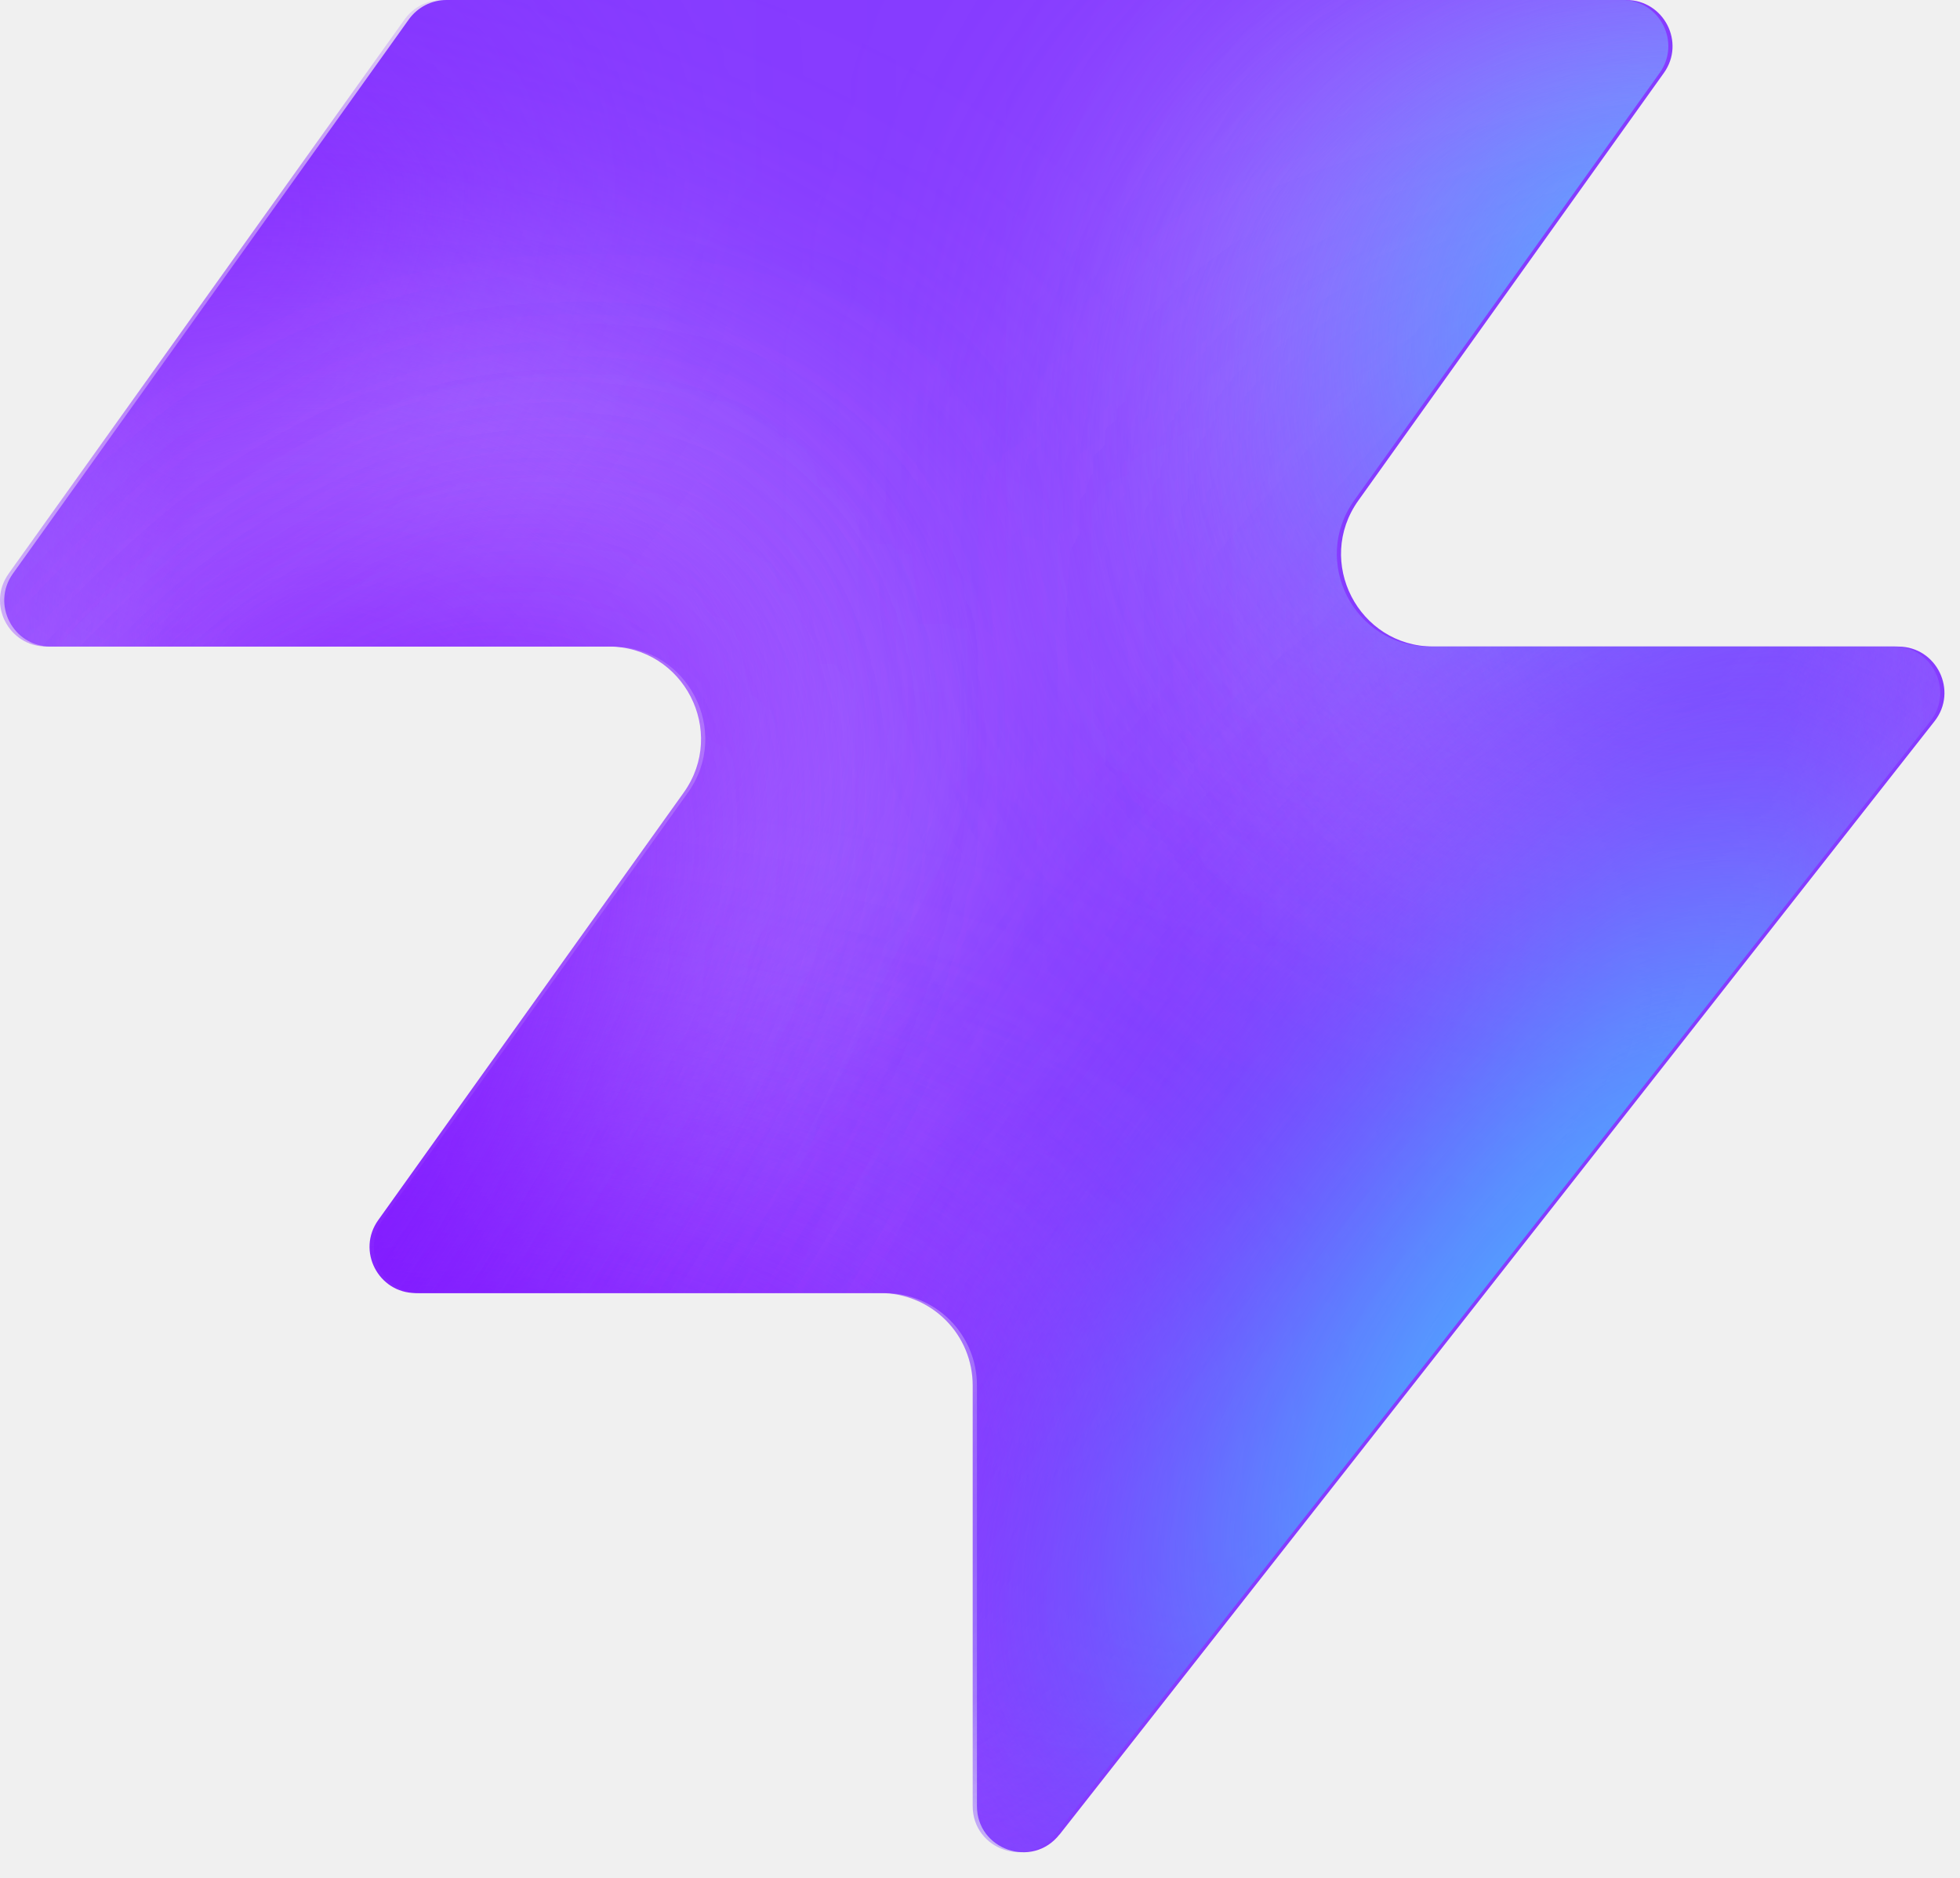
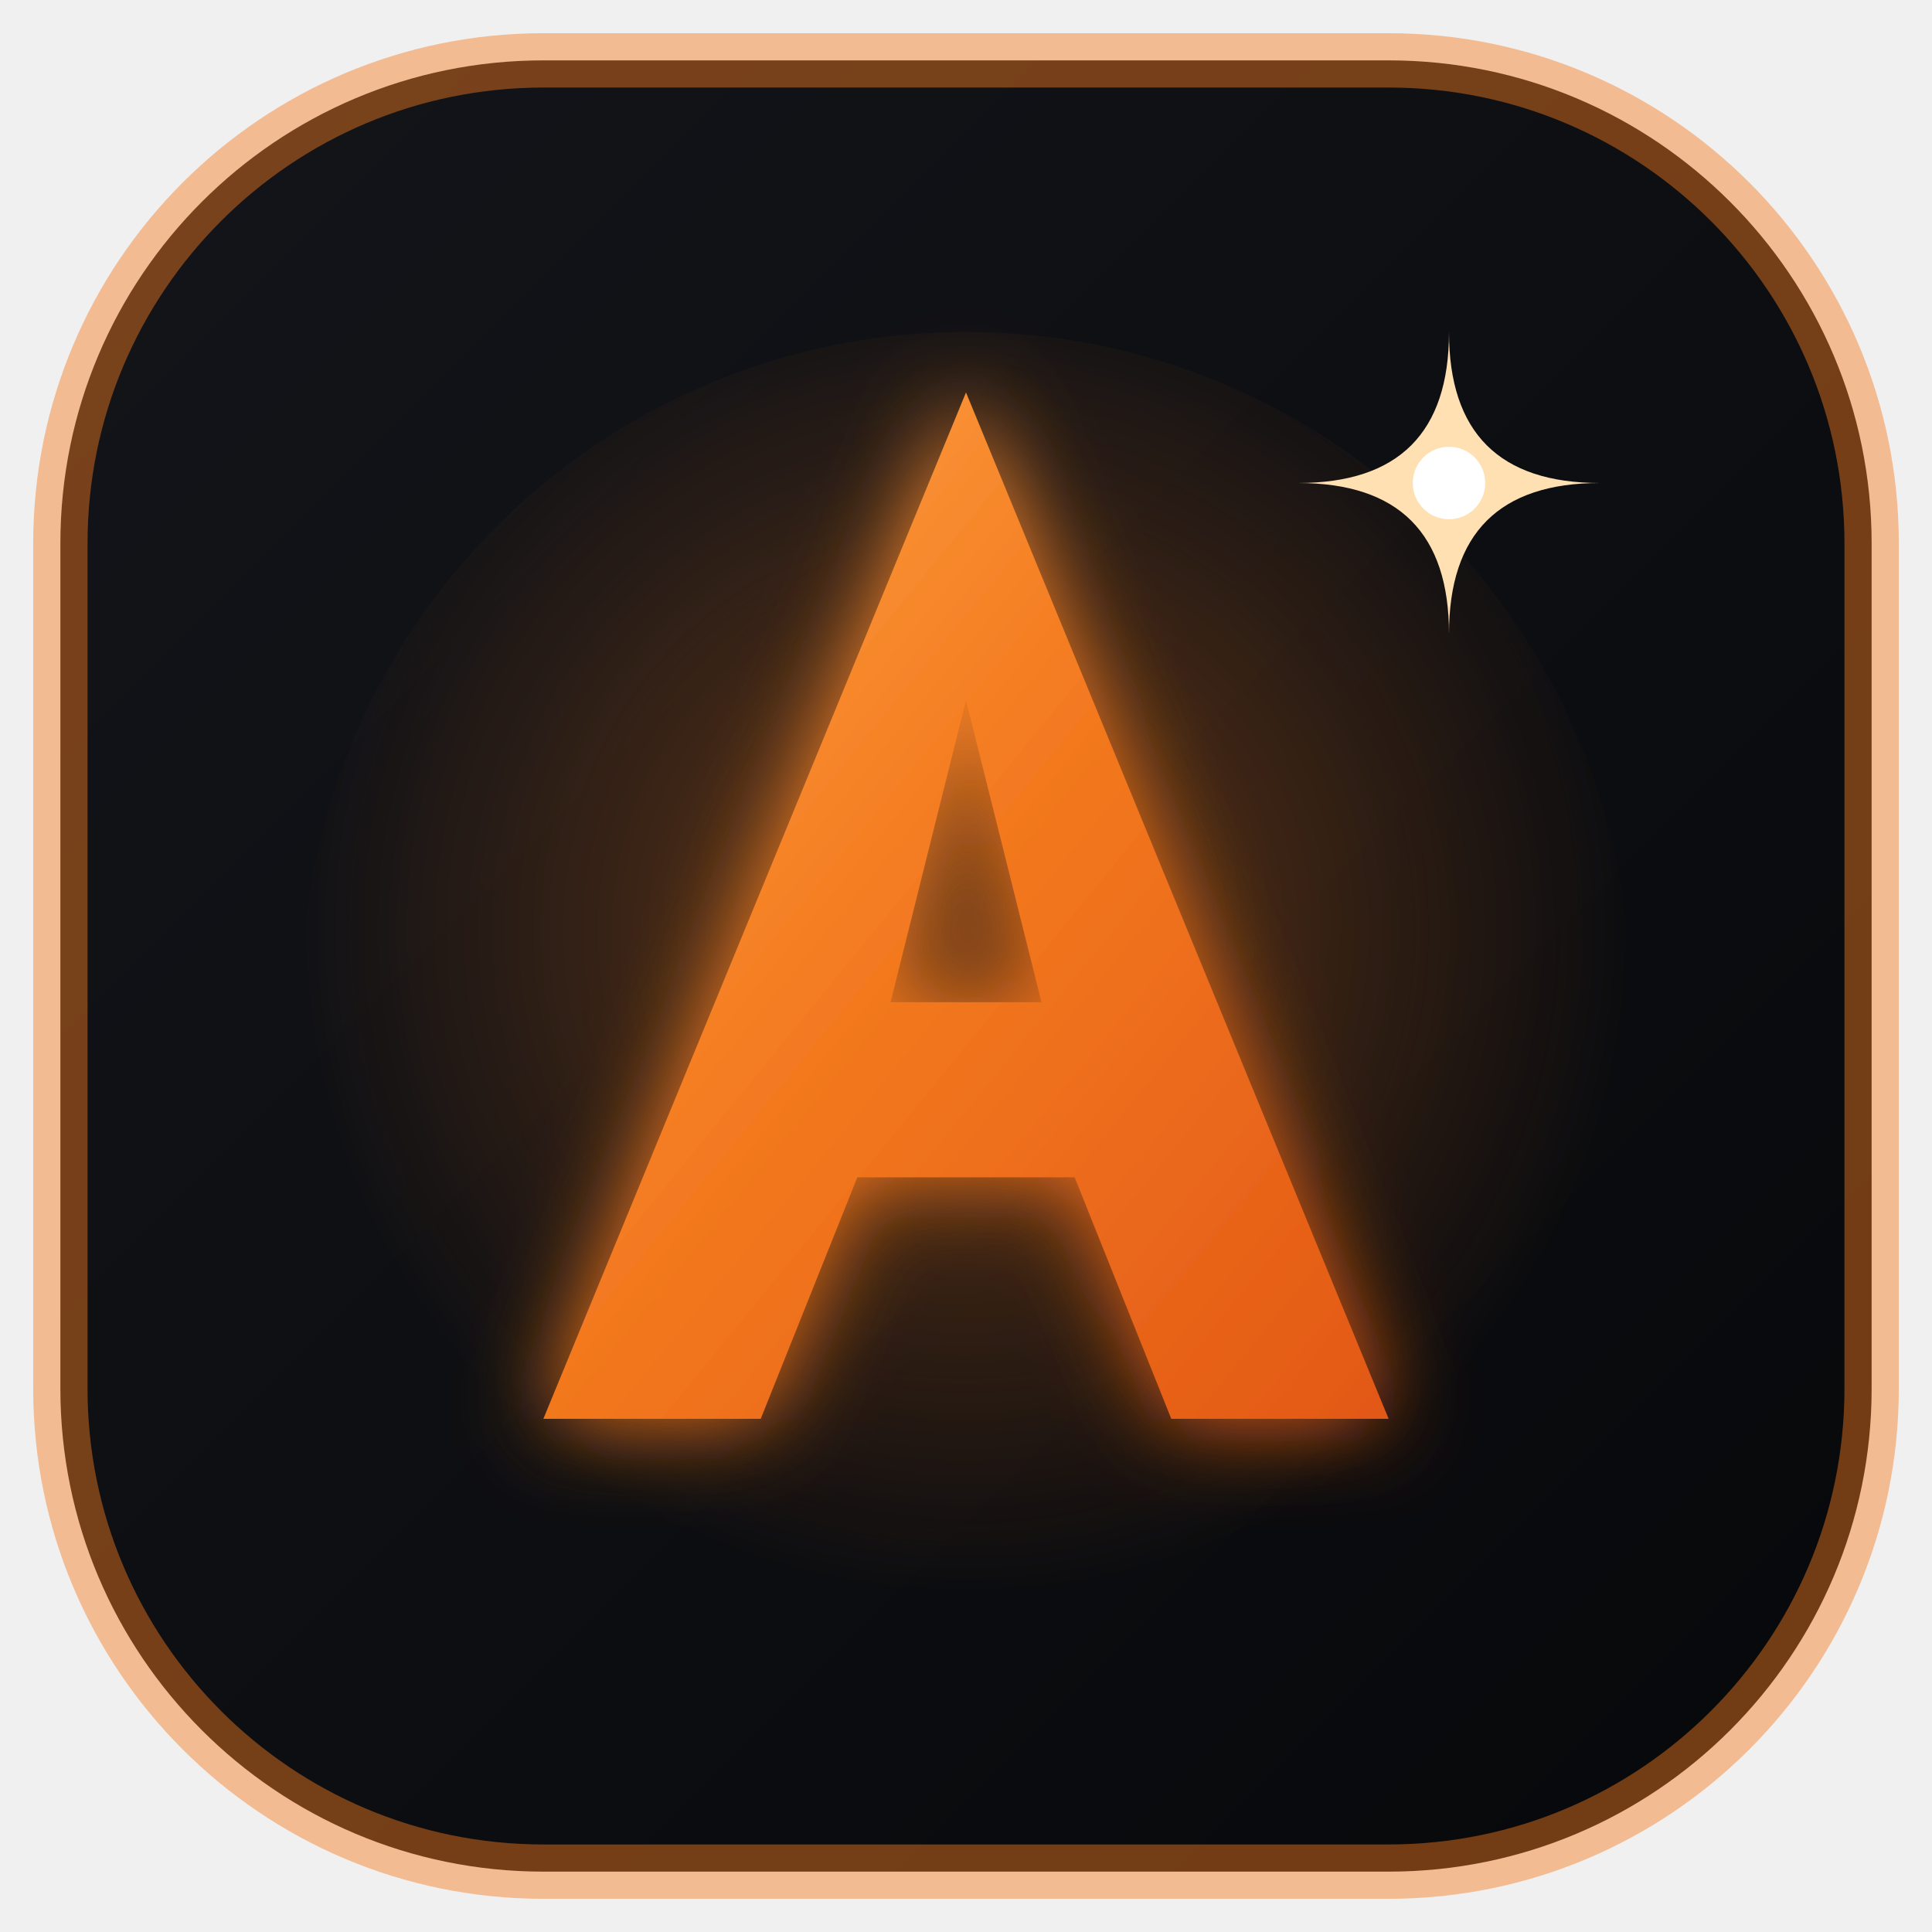
- <svg xmlns="http://www.w3.org/2000/svg" width="48" height="46" fill="none" viewBox="0 0 48 46">
-   <path fill="#863bff" d="M25.946 44.938c-.664.845-2.021.375-2.021-.698V33.937a2.26 2.26 0 0 0-2.262-2.262H10.287c-.92 0-1.456-1.04-.92-1.788l7.48-10.471c1.07-1.497 0-3.578-1.842-3.578H1.237c-.92 0-1.456-1.04-.92-1.788L10.013.474c.214-.297.556-.474.92-.474h28.894c.92 0 1.456 1.04.92 1.788l-7.48 10.471c-1.07 1.498 0 3.579 1.842 3.579h11.377c.943 0 1.473 1.088.89 1.83L25.947 44.94z" style="fill:#863bff;fill:color(display-p3 .525 .23 1);fill-opacity:1" />
-   <mask id="a" width="48" height="46" x="0" y="0" maskUnits="userSpaceOnUse" style="mask-type:alpha">
-     <path fill="#000" d="M25.842 44.938c-.664.844-2.021.375-2.021-.698V33.937a2.26 2.26 0 0 0-2.262-2.262H10.183c-.92 0-1.456-1.04-.92-1.788l7.48-10.471c1.07-1.498 0-3.579-1.842-3.579H1.133c-.92 0-1.456-1.04-.92-1.787L9.91.473c.214-.297.556-.474.92-.474h28.894c.92 0 1.456 1.04.92 1.788l-7.48 10.471c-1.07 1.498 0 3.578 1.842 3.578h11.377c.943 0 1.473 1.088.89 1.832L25.843 44.94z" style="fill:#000;fill-opacity:1" />
-   </mask>
-   <g mask="url(#a)">
-     <g filter="url(#b)">
-       <ellipse cx="5.508" cy="14.704" fill="#ede6ff" rx="5.508" ry="14.704" style="fill:#ede6ff;fill:color(display-p3 .927 .903 1);fill-opacity:1" transform="matrix(.00324 1 1 -.00324 -4.47 31.516)" />
-     </g>
-     <g filter="url(#c)">
-       <ellipse cx="10.399" cy="29.851" fill="#ede6ff" rx="10.399" ry="29.851" style="fill:#ede6ff;fill:color(display-p3 .927 .903 1);fill-opacity:1" transform="matrix(.00324 1 1 -.00324 -39.328 7.883)" />
-     </g>
-     <g filter="url(#d)">
-       <ellipse cx="5.508" cy="30.487" fill="#7e14ff" rx="5.508" ry="30.487" style="fill:#7e14ff;fill:color(display-p3 .492 .077 1);fill-opacity:1" transform="rotate(89.814 -25.913 -14.639)scale(1 -1)" />
-     </g>
-     <g filter="url(#e)">
-       <ellipse cx="5.508" cy="30.599" fill="#7e14ff" rx="5.508" ry="30.599" style="fill:#7e14ff;fill:color(display-p3 .492 .077 1);fill-opacity:1" transform="rotate(89.814 -32.644 -3.334)scale(1 -1)" />
-     </g>
-     <g filter="url(#f)">
-       <ellipse cx="5.508" cy="30.599" fill="#7e14ff" rx="5.508" ry="30.599" style="fill:#7e14ff;fill:color(display-p3 .492 .077 1);fill-opacity:1" transform="matrix(.00324 1 1 -.00324 -34.34 30.47)" />
-     </g>
-     <g filter="url(#g)">
-       <ellipse cx="14.072" cy="22.078" fill="#ede6ff" rx="14.072" ry="22.078" style="fill:#ede6ff;fill:color(display-p3 .927 .903 1);fill-opacity:1" transform="rotate(93.35 24.506 48.493)scale(-1 1)" />
-     </g>
-     <g filter="url(#h)">
-       <ellipse cx="3.47" cy="21.501" fill="#7e14ff" rx="3.47" ry="21.501" style="fill:#7e14ff;fill:color(display-p3 .492 .077 1);fill-opacity:1" transform="rotate(89.009 28.708 47.59)scale(-1 1)" />
-     </g>
-     <g filter="url(#i)">
-       <ellipse cx="3.47" cy="21.501" fill="#7e14ff" rx="3.47" ry="21.501" style="fill:#7e14ff;fill:color(display-p3 .492 .077 1);fill-opacity:1" transform="rotate(89.009 28.708 47.59)scale(-1 1)" />
-     </g>
-     <g filter="url(#j)">
-       <ellipse cx=".387" cy="8.972" fill="#7e14ff" rx="4.407" ry="29.108" style="fill:#7e14ff;fill:color(display-p3 .492 .077 1);fill-opacity:1" transform="rotate(39.51 .387 8.972)" />
-     </g>
-     <g filter="url(#k)">
-       <ellipse cx="47.523" cy="-6.092" fill="#7e14ff" rx="4.407" ry="29.108" style="fill:#7e14ff;fill:color(display-p3 .492 .077 1);fill-opacity:1" transform="rotate(37.892 47.523 -6.092)" />
-     </g>
-     <g filter="url(#l)">
-       <ellipse cx="41.412" cy="6.333" fill="#47bfff" rx="5.971" ry="9.665" style="fill:#47bfff;fill:color(display-p3 .28 .748 1);fill-opacity:1" transform="rotate(37.892 41.412 6.333)" />
-     </g>
-     <g filter="url(#m)">
-       <ellipse cx="-1.879" cy="38.332" fill="#7e14ff" rx="4.407" ry="29.108" style="fill:#7e14ff;fill:color(display-p3 .492 .077 1);fill-opacity:1" transform="rotate(37.892 -1.88 38.332)" />
-     </g>
-     <g filter="url(#n)">
-       <ellipse cx="-1.879" cy="38.332" fill="#7e14ff" rx="4.407" ry="29.108" style="fill:#7e14ff;fill:color(display-p3 .492 .077 1);fill-opacity:1" transform="rotate(37.892 -1.88 38.332)" />
-     </g>
-     <g filter="url(#o)">
-       <ellipse cx="35.651" cy="29.907" fill="#7e14ff" rx="4.407" ry="29.108" style="fill:#7e14ff;fill:color(display-p3 .492 .077 1);fill-opacity:1" transform="rotate(37.892 35.651 29.907)" />
-     </g>
-     <g filter="url(#p)">
-       <ellipse cx="38.418" cy="32.4" fill="#47bfff" rx="5.971" ry="15.297" style="fill:#47bfff;fill:color(display-p3 .28 .748 1);fill-opacity:1" transform="rotate(37.892 38.418 32.4)" />
-     </g>
-   </g>
+ <svg xmlns="http://www.w3.org/2000/svg" viewBox="0 0 64 64">
  <defs>
-     <filter id="b" width="60.045" height="41.654" x="-19.77" y="16.149" color-interpolation-filters="sRGB" filterUnits="userSpaceOnUse">
-       <feFlood flood-opacity="0" result="BackgroundImageFix" />
-       <feBlend in="SourceGraphic" in2="BackgroundImageFix" result="shape" />
-       <feGaussianBlur result="effect1_foregroundBlur_2002_17158" stdDeviation="7.659" />
-     </filter>
-     <filter id="c" width="90.34" height="51.437" x="-54.613" y="-7.533" color-interpolation-filters="sRGB" filterUnits="userSpaceOnUse">
-       <feFlood flood-opacity="0" result="BackgroundImageFix" />
-       <feBlend in="SourceGraphic" in2="BackgroundImageFix" result="shape" />
-       <feGaussianBlur result="effect1_foregroundBlur_2002_17158" stdDeviation="7.659" />
-     </filter>
-     <filter id="d" width="79.355" height="29.4" x="-49.64" y="2.03" color-interpolation-filters="sRGB" filterUnits="userSpaceOnUse">
-       <feFlood flood-opacity="0" result="BackgroundImageFix" />
-       <feBlend in="SourceGraphic" in2="BackgroundImageFix" result="shape" />
-       <feGaussianBlur result="effect1_foregroundBlur_2002_17158" stdDeviation="4.596" />
-     </filter>
-     <filter id="e" width="79.579" height="29.4" x="-45.045" y="20.029" color-interpolation-filters="sRGB" filterUnits="userSpaceOnUse">
-       <feFlood flood-opacity="0" result="BackgroundImageFix" />
-       <feBlend in="SourceGraphic" in2="BackgroundImageFix" result="shape" />
-       <feGaussianBlur result="effect1_foregroundBlur_2002_17158" stdDeviation="4.596" />
-     </filter>
-     <filter id="f" width="79.579" height="29.4" x="-43.513" y="21.178" color-interpolation-filters="sRGB" filterUnits="userSpaceOnUse">
-       <feFlood flood-opacity="0" result="BackgroundImageFix" />
-       <feBlend in="SourceGraphic" in2="BackgroundImageFix" result="shape" />
-       <feGaussianBlur result="effect1_foregroundBlur_2002_17158" stdDeviation="4.596" />
-     </filter>
-     <filter id="g" width="74.749" height="58.852" x="15.756" y="-17.901" color-interpolation-filters="sRGB" filterUnits="userSpaceOnUse">
-       <feFlood flood-opacity="0" result="BackgroundImageFix" />
-       <feBlend in="SourceGraphic" in2="BackgroundImageFix" result="shape" />
-       <feGaussianBlur result="effect1_foregroundBlur_2002_17158" stdDeviation="7.659" />
-     </filter>
-     <filter id="h" width="61.377" height="25.362" x="23.548" y="2.284" color-interpolation-filters="sRGB" filterUnits="userSpaceOnUse">
-       <feFlood flood-opacity="0" result="BackgroundImageFix" />
-       <feBlend in="SourceGraphic" in2="BackgroundImageFix" result="shape" />
-       <feGaussianBlur result="effect1_foregroundBlur_2002_17158" stdDeviation="4.596" />
-     </filter>
-     <filter id="i" width="61.377" height="25.362" x="23.548" y="2.284" color-interpolation-filters="sRGB" filterUnits="userSpaceOnUse">
-       <feFlood flood-opacity="0" result="BackgroundImageFix" />
-       <feBlend in="SourceGraphic" in2="BackgroundImageFix" result="shape" />
-       <feGaussianBlur result="effect1_foregroundBlur_2002_17158" stdDeviation="4.596" />
-     </filter>
-     <filter id="j" width="56.045" height="63.649" x="-27.636" y="-22.853" color-interpolation-filters="sRGB" filterUnits="userSpaceOnUse">
-       <feFlood flood-opacity="0" result="BackgroundImageFix" />
-       <feBlend in="SourceGraphic" in2="BackgroundImageFix" result="shape" />
-       <feGaussianBlur result="effect1_foregroundBlur_2002_17158" stdDeviation="4.596" />
-     </filter>
-     <filter id="k" width="54.814" height="64.646" x="20.116" y="-38.415" color-interpolation-filters="sRGB" filterUnits="userSpaceOnUse">
-       <feFlood flood-opacity="0" result="BackgroundImageFix" />
-       <feBlend in="SourceGraphic" in2="BackgroundImageFix" result="shape" />
-       <feGaussianBlur result="effect1_foregroundBlur_2002_17158" stdDeviation="4.596" />
-     </filter>
-     <filter id="l" width="33.541" height="35.313" x="24.641" y="-11.323" color-interpolation-filters="sRGB" filterUnits="userSpaceOnUse">
-       <feFlood flood-opacity="0" result="BackgroundImageFix" />
-       <feBlend in="SourceGraphic" in2="BackgroundImageFix" result="shape" />
-       <feGaussianBlur result="effect1_foregroundBlur_2002_17158" stdDeviation="4.596" />
-     </filter>
-     <filter id="m" width="54.814" height="64.646" x="-29.286" y="6.009" color-interpolation-filters="sRGB" filterUnits="userSpaceOnUse">
-       <feFlood flood-opacity="0" result="BackgroundImageFix" />
-       <feBlend in="SourceGraphic" in2="BackgroundImageFix" result="shape" />
-       <feGaussianBlur result="effect1_foregroundBlur_2002_17158" stdDeviation="4.596" />
-     </filter>
-     <filter id="n" width="54.814" height="64.646" x="-29.286" y="6.009" color-interpolation-filters="sRGB" filterUnits="userSpaceOnUse">
-       <feFlood flood-opacity="0" result="BackgroundImageFix" />
-       <feBlend in="SourceGraphic" in2="BackgroundImageFix" result="shape" />
-       <feGaussianBlur result="effect1_foregroundBlur_2002_17158" stdDeviation="4.596" />
-     </filter>
-     <filter id="o" width="54.814" height="64.646" x="8.244" y="-2.416" color-interpolation-filters="sRGB" filterUnits="userSpaceOnUse">
-       <feFlood flood-opacity="0" result="BackgroundImageFix" />
-       <feBlend in="SourceGraphic" in2="BackgroundImageFix" result="shape" />
-       <feGaussianBlur result="effect1_foregroundBlur_2002_17158" stdDeviation="4.596" />
-     </filter>
-     <filter id="p" width="39.409" height="43.623" x="18.713" y="10.588" color-interpolation-filters="sRGB" filterUnits="userSpaceOnUse">
-       <feFlood flood-opacity="0" result="BackgroundImageFix" />
-       <feBlend in="SourceGraphic" in2="BackgroundImageFix" result="shape" />
-       <feGaussianBlur result="effect1_foregroundBlur_2002_17158" stdDeviation="4.596" />
+     <linearGradient id="bgGrad" x1="0%" y1="0%" x2="100%" y2="100%">
+       <stop offset="0%" stop-color="#14151a" />
+       <stop offset="100%" stop-color="#07080a" />
+     </linearGradient>
+     <linearGradient id="accentGrad" x1="0%" y1="0%" x2="100%" y2="100%">
+       <stop offset="0%" stop-color="#FFA84A" />
+       <stop offset="45%" stop-color="#F47B20" />
+       <stop offset="100%" stop-color="#E25816" />
+     </linearGradient>
+     <radialGradient id="auraGlow" cx="50%" cy="45%" r="50%">
+       <stop offset="0%" stop-color="#F47B20" stop-opacity="0.38" />
+       <stop offset="100%" stop-color="#F47B20" stop-opacity="0" />
+     </radialGradient>
+     <filter id="softGlow" x="-20%" y="-20%" width="140%" height="140%">
+       <feGaussianBlur stdDeviation="1.5" result="blur" />
+       <feComposite in="SourceGraphic" in2="blur" operator="over" />
    </filter>
  </defs>
+   <rect x="2" y="2" width="60" height="60" rx="16" fill="url(#bgGrad)" stroke="#F47B20" stroke-width="1.8" stroke-opacity="0.45" />
+   <circle cx="32" cy="33" r="22" fill="url(#auraGlow)" />
+   <path d="M32 13 L46 47 H38.8 L35.6 39 H28.4 L25.2 47 H18 Z M32 23.2 L29.5 33.2 H34.5 Z" fill="url(#accentGrad)" filter="url(#softGlow)" />
+   <path d="M48 11 Q48 16 53 16 Q48 16 48 21 Q48 16 43 16 Q48 16 48 11 Z" fill="#FFE0B2" />
+   <circle cx="48" cy="16" r="1.2" fill="#FFFFFF" />
</svg>
